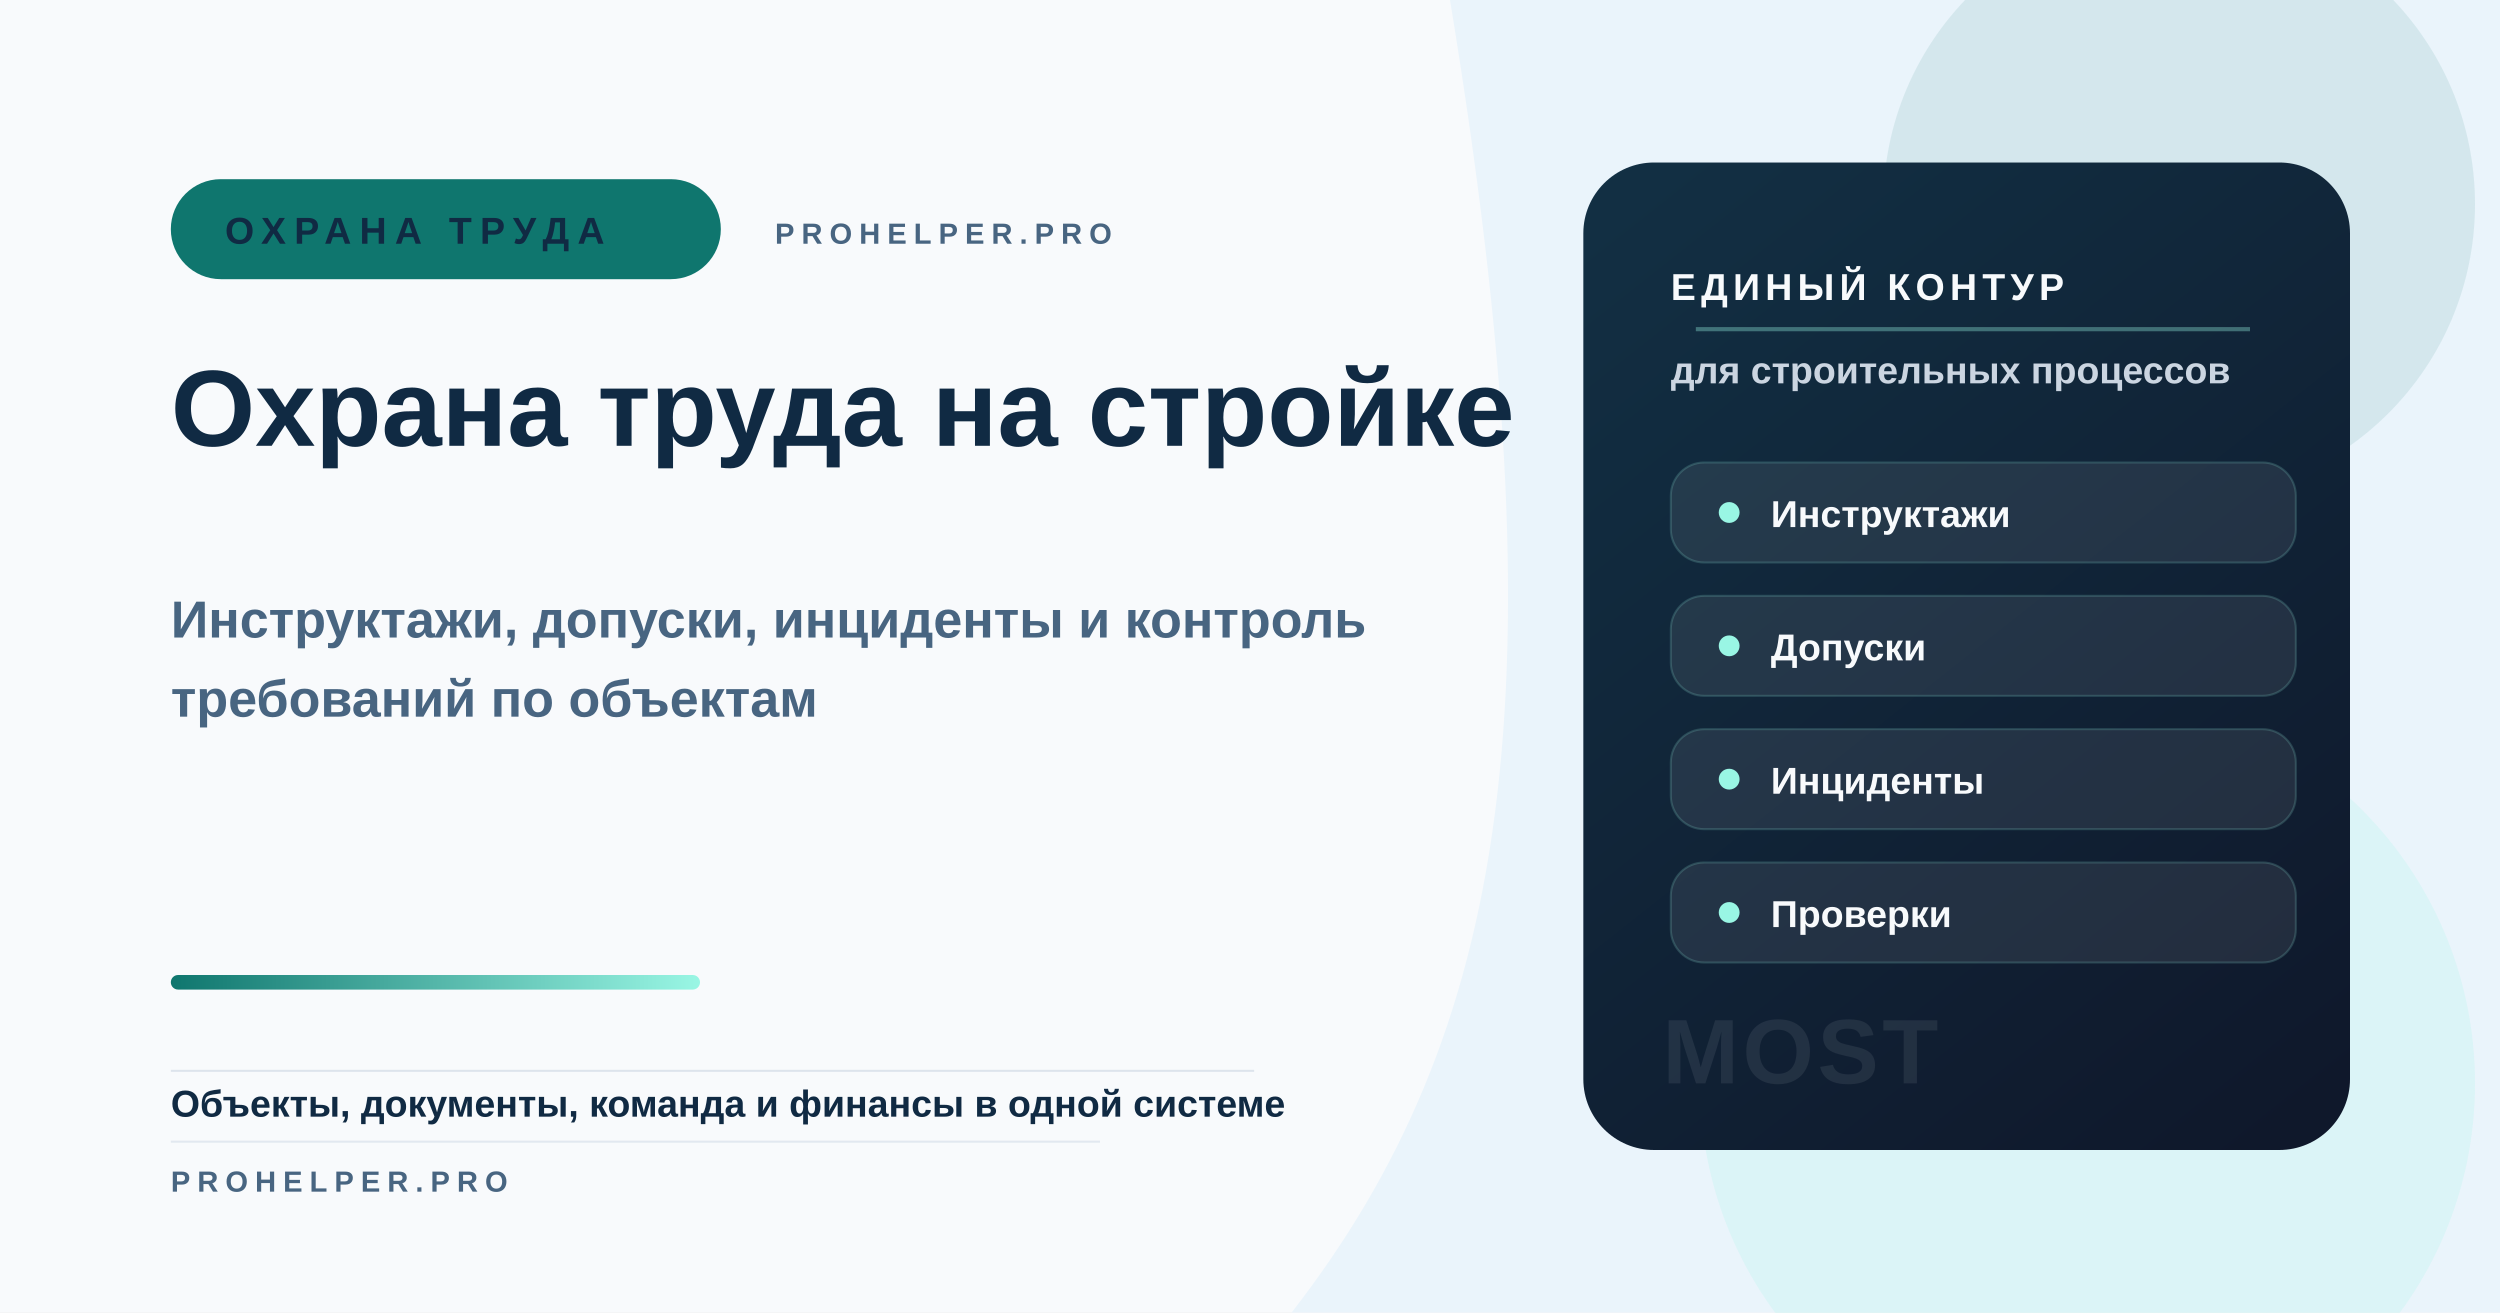
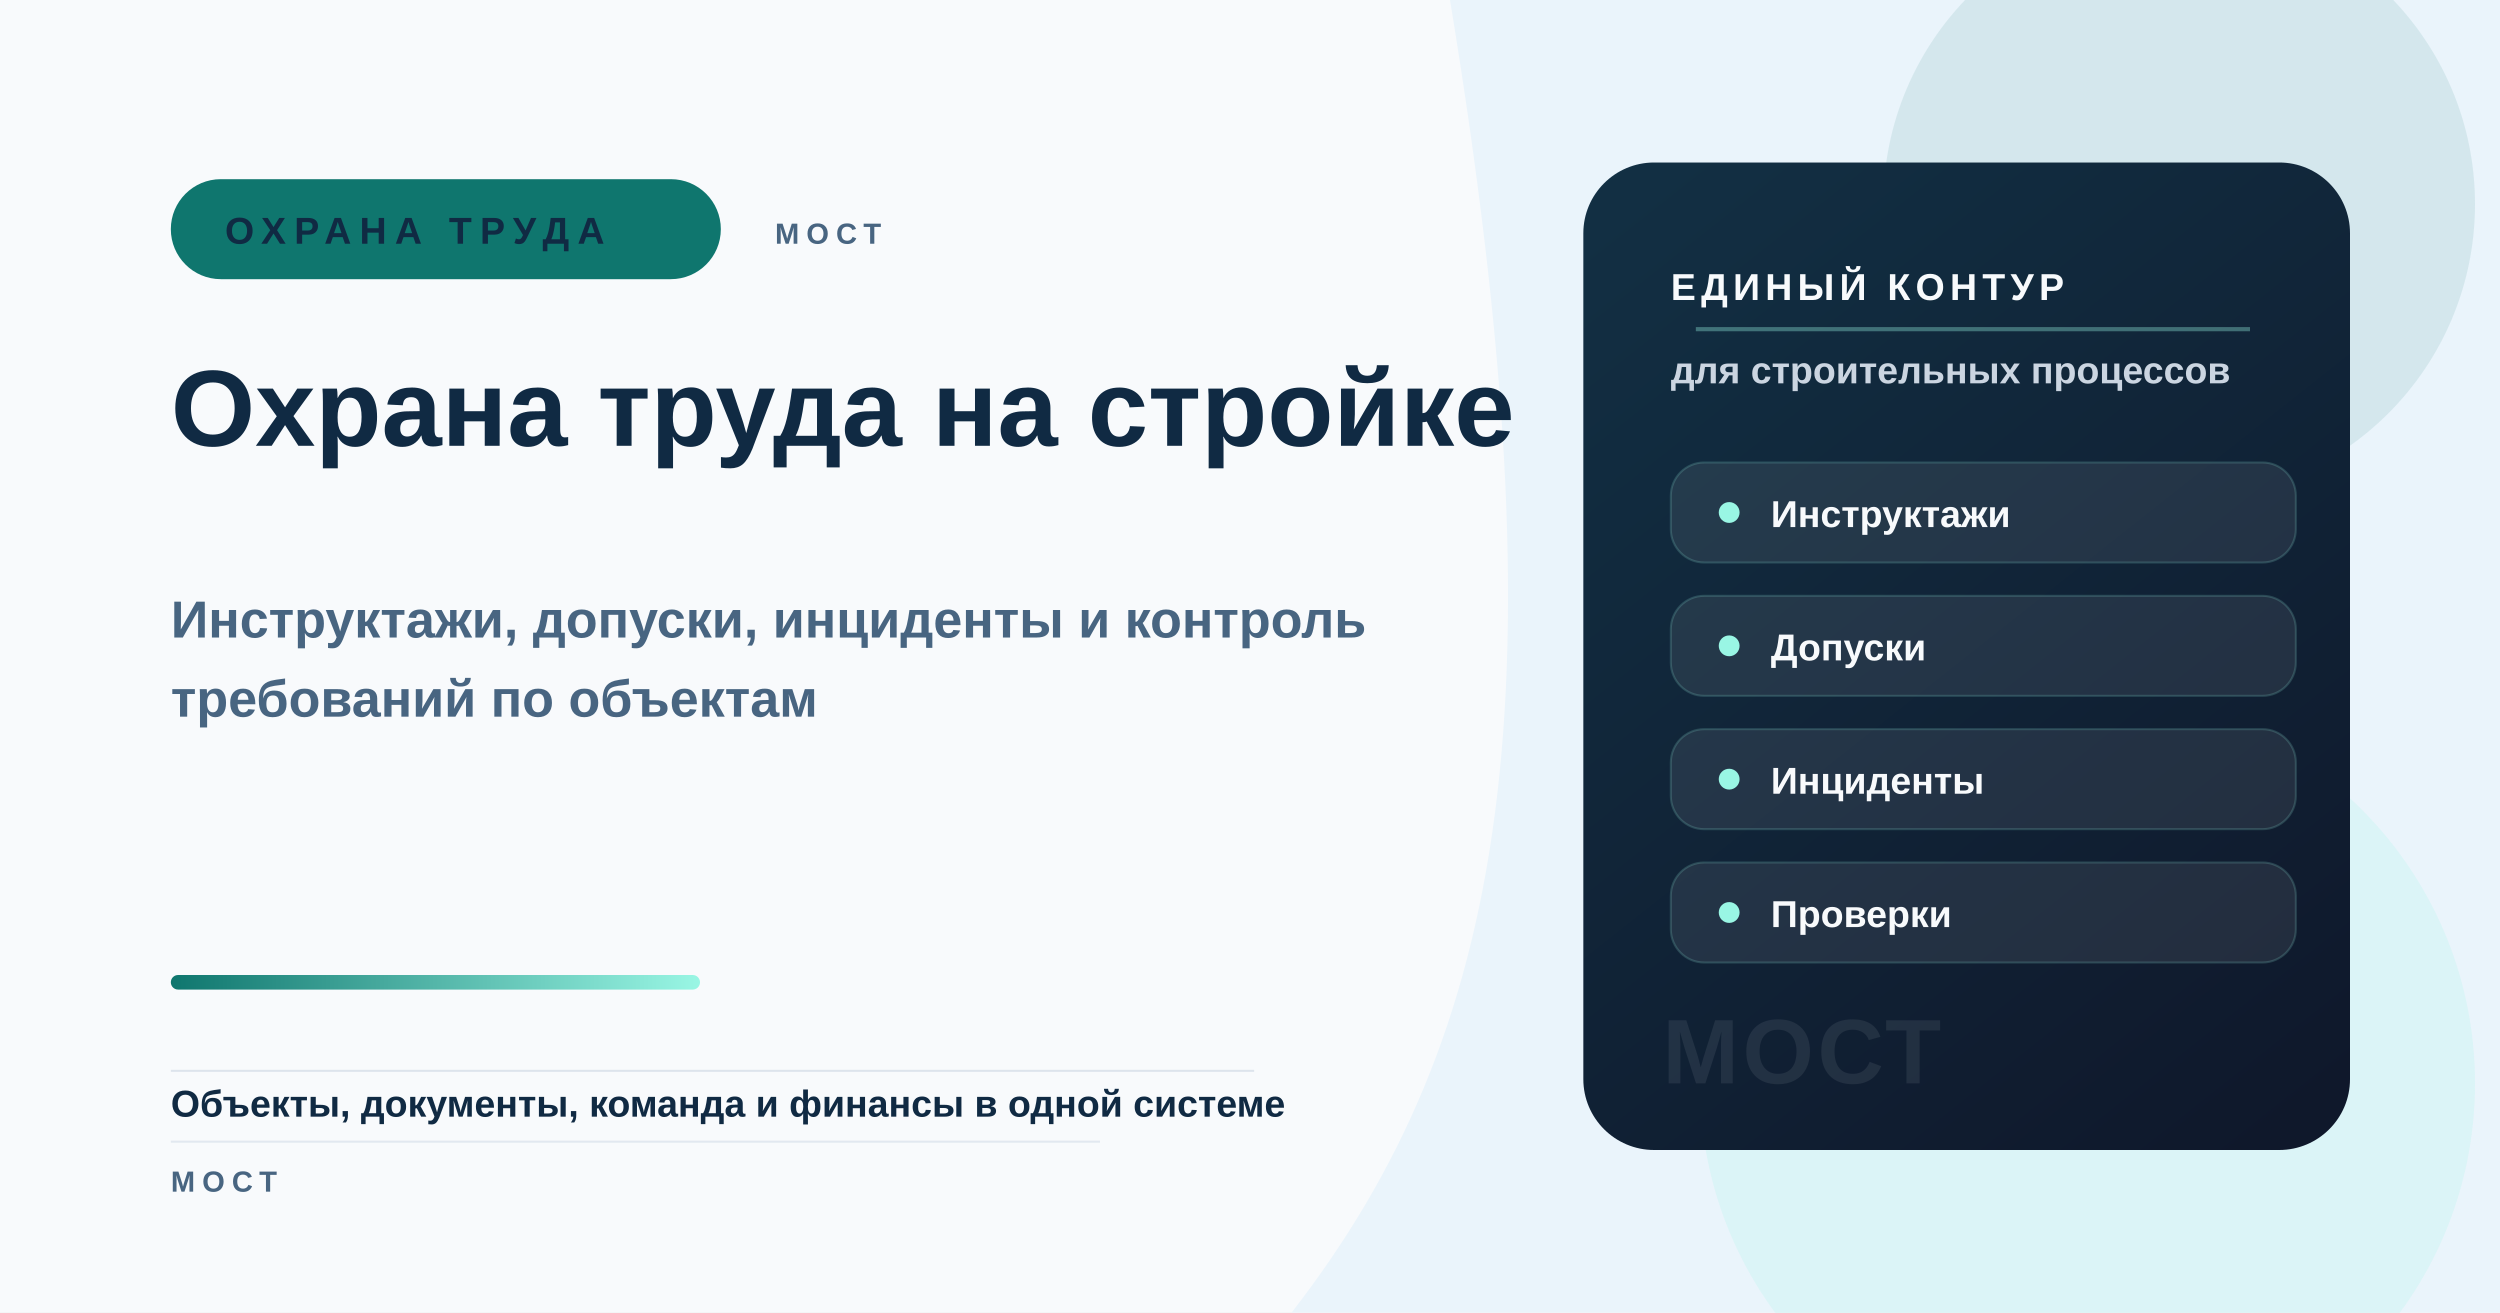
<svg xmlns="http://www.w3.org/2000/svg" width="1200" height="630" viewBox="0 0 1200 630" fill="none">
  <defs>
    <linearGradient id="panel-construction-safety" x1="760" y1="82" x2="1128" y2="548" gradientUnits="userSpaceOnUse">
      <stop stop-color="#123044" />
      <stop offset="1" stop-color="#0F172A" />
    </linearGradient>
    <linearGradient id="accent-construction-safety" x1="0" y1="0" x2="1" y2="0">
      <stop stop-color="#0F766E" />
      <stop offset="1" stop-color="#99F6E4" />
    </linearGradient>
    <style>
      .brand { font-family: 'Segoe UI', Arial, sans-serif; font-size: 18px; font-weight: 800; letter-spacing: 0.22em; fill: #102A43; }
      .domain { font-family: 'Segoe UI', Arial, sans-serif; font-size: 14px; font-weight: 700; letter-spacing: 0.24em; fill: #486581; }
      .title { font-family: 'Segoe UI', Arial, sans-serif; font-size: 52px; font-weight: 800; fill: #102A43; }
      .subtitle { font-family: 'Segoe UI', Arial, sans-serif; font-size: 25px; font-weight: 600; fill: #486581; }
      .footer { font-family: 'Segoe UI', Arial, sans-serif; font-size: 18px; font-weight: 700; fill: #102A43; }
      .panel-title { font-family: 'Segoe UI', Arial, sans-serif; font-size: 18px; font-weight: 800; letter-spacing: 0.14em; fill: #F8FAFC; }
      .panel-copy { font-family: 'Segoe UI', Arial, sans-serif; font-size: 18px; font-weight: 600; fill: #CBD5E1; }
      .capability { font-family: 'Segoe UI', Arial, sans-serif; font-size: 18px; font-weight: 700; fill: #F8FAFC; }
      .stamp { font-family: 'Segoe UI', Arial, sans-serif; font-size: 44px; font-weight: 900; letter-spacing: 0.04em; fill: #F8FAFC; opacity: 0.08; }
    </style>
  </defs>
  <rect width="1200" height="630" fill="#F8FAFC" />
  <path d="M696 0H1200V630H620C724 496 751 334 696 0Z" fill="#EAF4FB" />
  <path d="M82 514H602" stroke="#CBD5E1" stroke-width="1" stroke-opacity="0.6" />
  <path d="M82 548H528" stroke="#E2E8F0" stroke-width="1" />
  <circle cx="1046" cy="98" r="142" fill="#0F766E" fill-opacity="0.10" />
  <circle cx="1002" cy="520" r="186" fill="#99F6E4" fill-opacity="0.18" />
  <rect x="760" y="78" width="368" height="474" rx="34" fill="url(#panel-construction-safety)" />
  <path d="M814 158H1080" stroke="#99F6E4" stroke-width="2" stroke-opacity="0.35" />
  <text x="802" y="144" class="panel-title">ЕДИНЫЙ КОНТУР</text>
  <text x="802" y="184" class="panel-copy">для строительных процессов</text>
  <g>
    <rect x="802" y="222" width="300" height="48" rx="16" fill="#FFFFFF" fill-opacity="0.08" stroke="#99F6E4" stroke-opacity="0.18" />
    <circle cx="830" cy="246" r="5" fill="#99F6E4" />
    <text x="850" y="253" class="capability">Инструктажи</text>
  </g>
  <g>
    <rect x="802" y="286" width="300" height="48" rx="16" fill="#FFFFFF" fill-opacity="0.08" stroke="#99F6E4" stroke-opacity="0.18" />
    <circle cx="830" cy="310" r="5" fill="#99F6E4" />
    <text x="850" y="317" class="capability">Допуски</text>
  </g>
  <g>
    <rect x="802" y="350" width="300" height="48" rx="16" fill="#FFFFFF" fill-opacity="0.08" stroke="#99F6E4" stroke-opacity="0.18" />
    <circle cx="830" cy="374" r="5" fill="#99F6E4" />
    <text x="850" y="381" class="capability">Инциденты</text>
  </g>
  <g>
    <rect x="802" y="414" width="300" height="48" rx="16" fill="#FFFFFF" fill-opacity="0.08" stroke="#99F6E4" stroke-opacity="0.18" />
    <circle cx="830" cy="438" r="5" fill="#99F6E4" />
    <text x="850" y="445" class="capability">Проверки</text>
  </g>
-   <text x="798" y="520" class="stamp">MOST</text>
+   <text x="798" y="520" class="stamp">МОСТ</text>
  <rect x="82" y="86" width="264" height="48" rx="24" fill="#0F766E" />
  <text x="108" y="117" class="brand" fill="#FFFFFF">ОХРАНА ТРУДА</text>
-   <text x="372" y="117" class="domain">PROHELPER.PRO</text>
+   <text x="372" y="117" class="domain">МОСТ</text>
  <text x="82" y="214" class="title">Охрана труда на стройке</text>
  <text x="82" y="306" class="subtitle">Инструктажи, допуски, инциденты и контроль</text>
  <text x="82" y="344" class="subtitle">требований по объектам</text>
  <rect x="82" y="468" width="254" height="7" rx="3.5" fill="url(#accent-construction-safety)" />
  <text x="82" y="536" class="footer">Объекты, документы, команда и финансы в одной системе</text>
-   <text x="82" y="572" class="domain">PROHELPER.PRO</text>
+   <text x="82" y="572" class="domain">МОСТ</text>
</svg>
